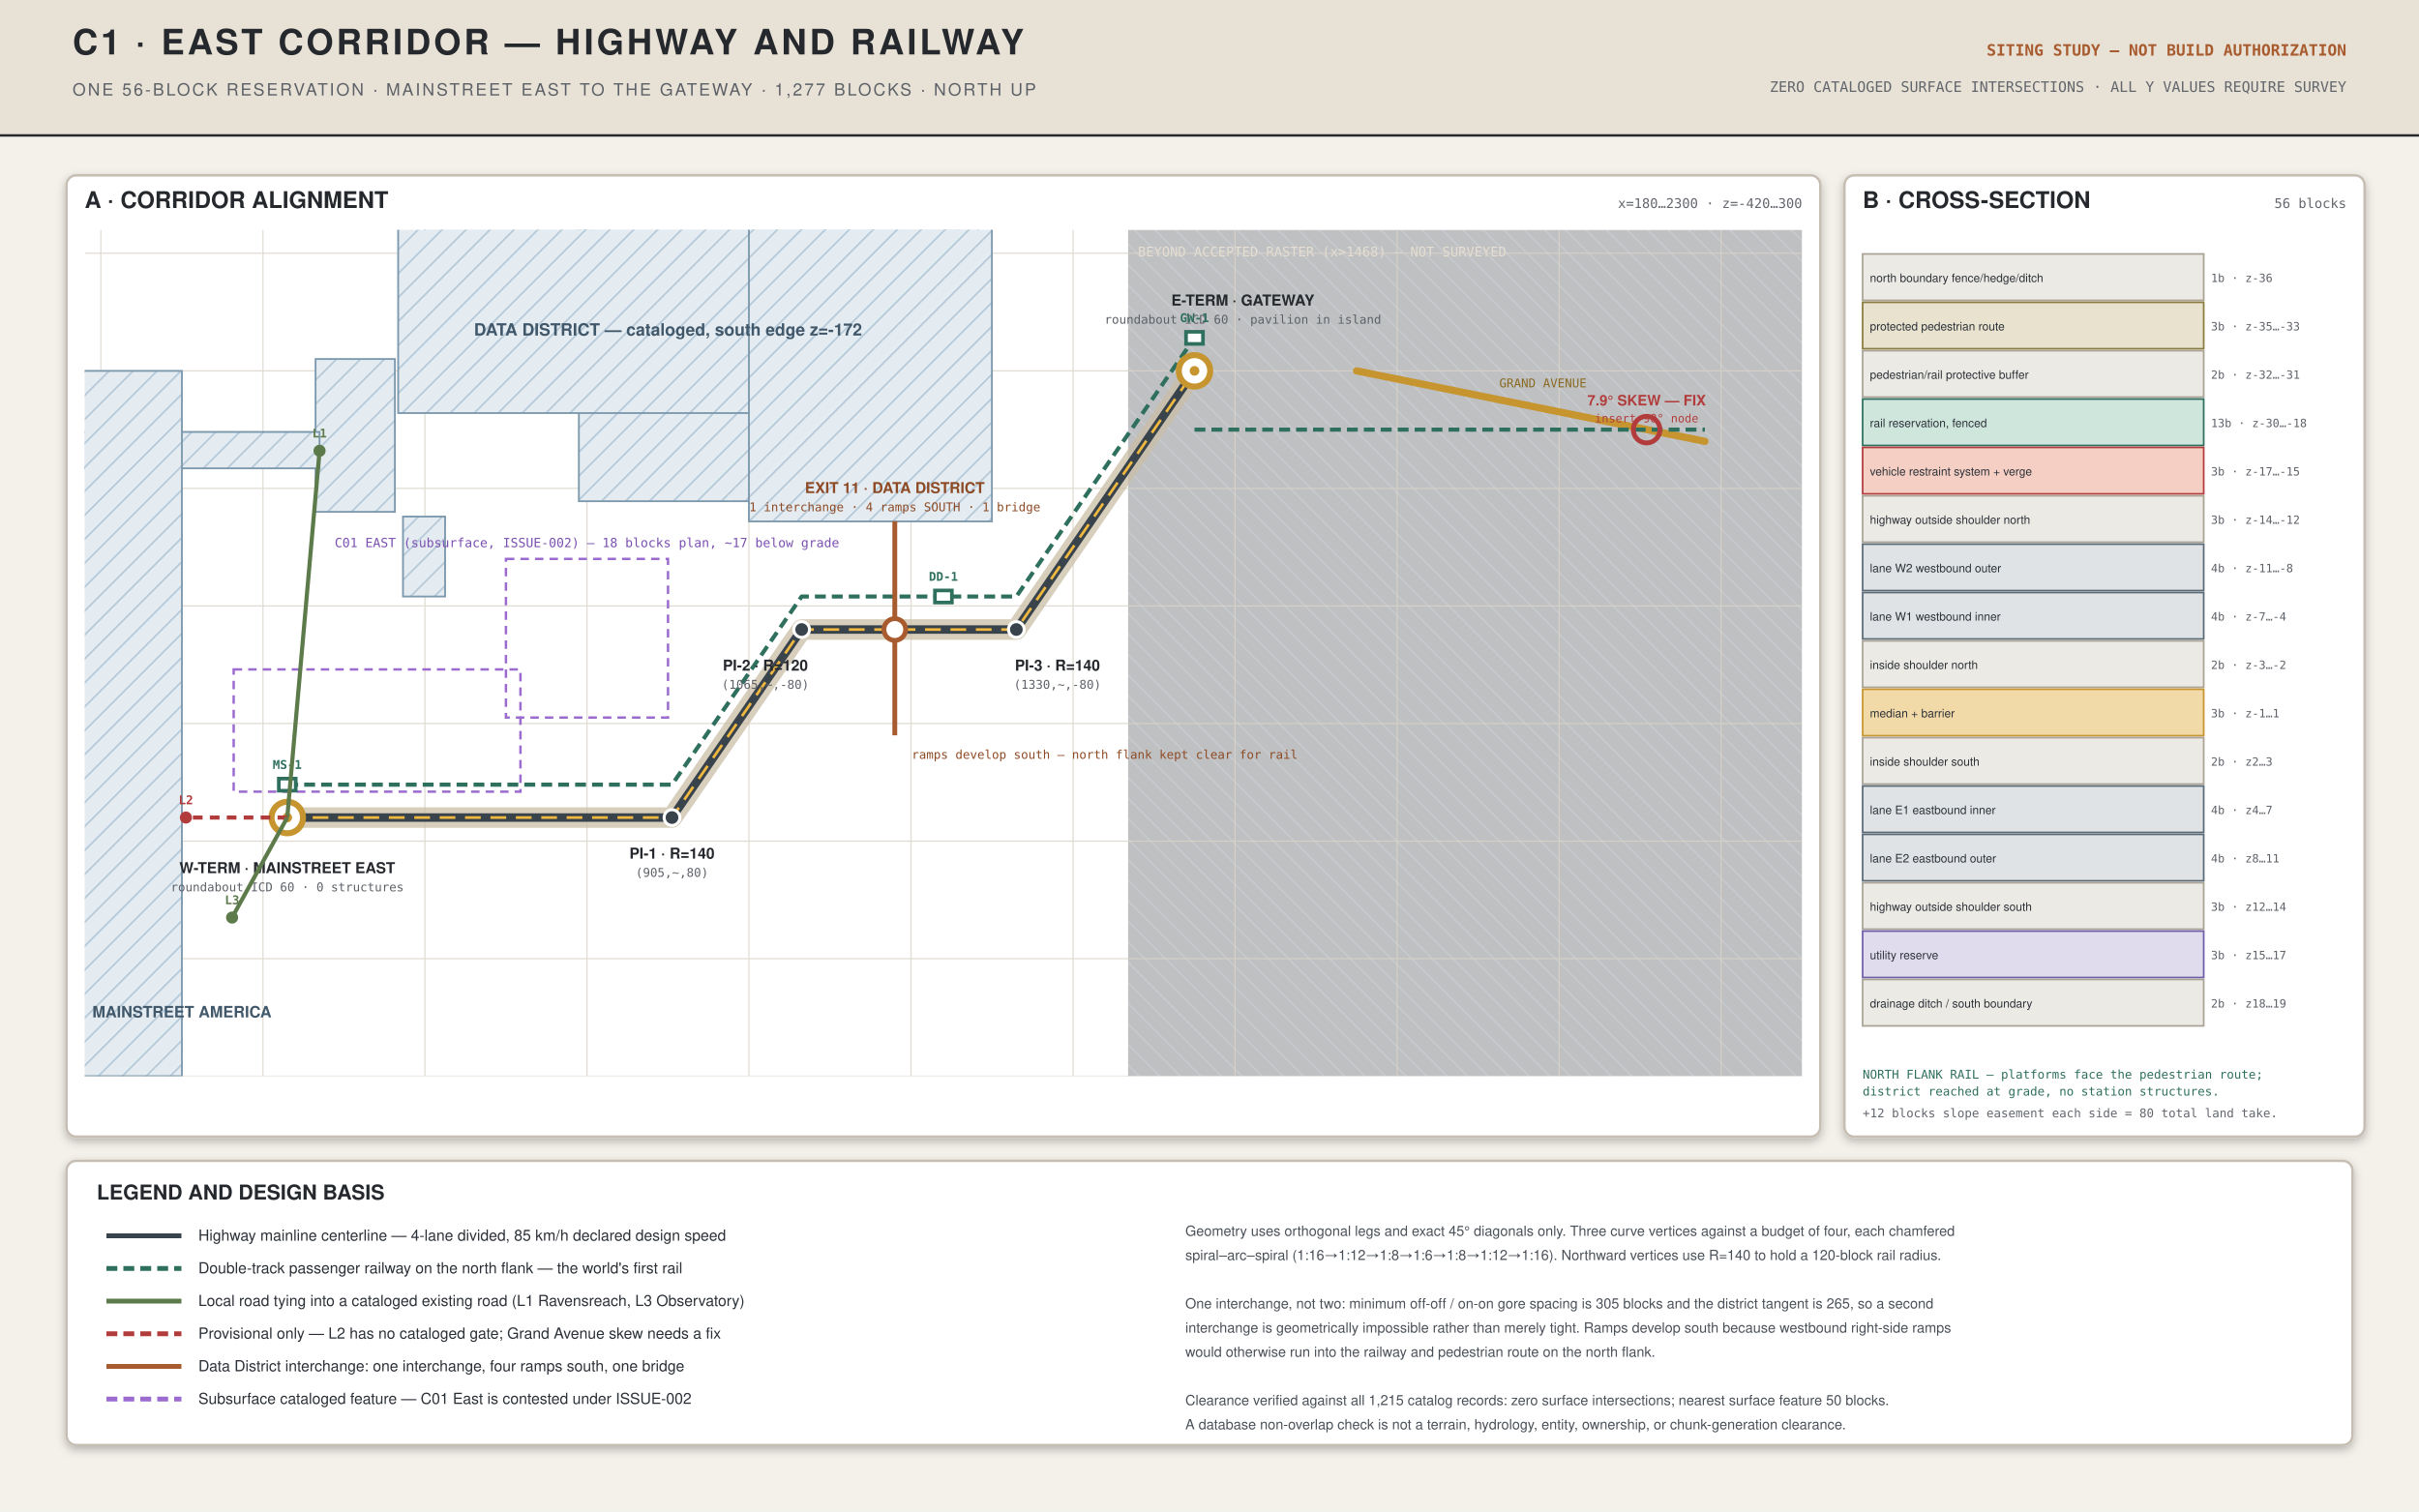
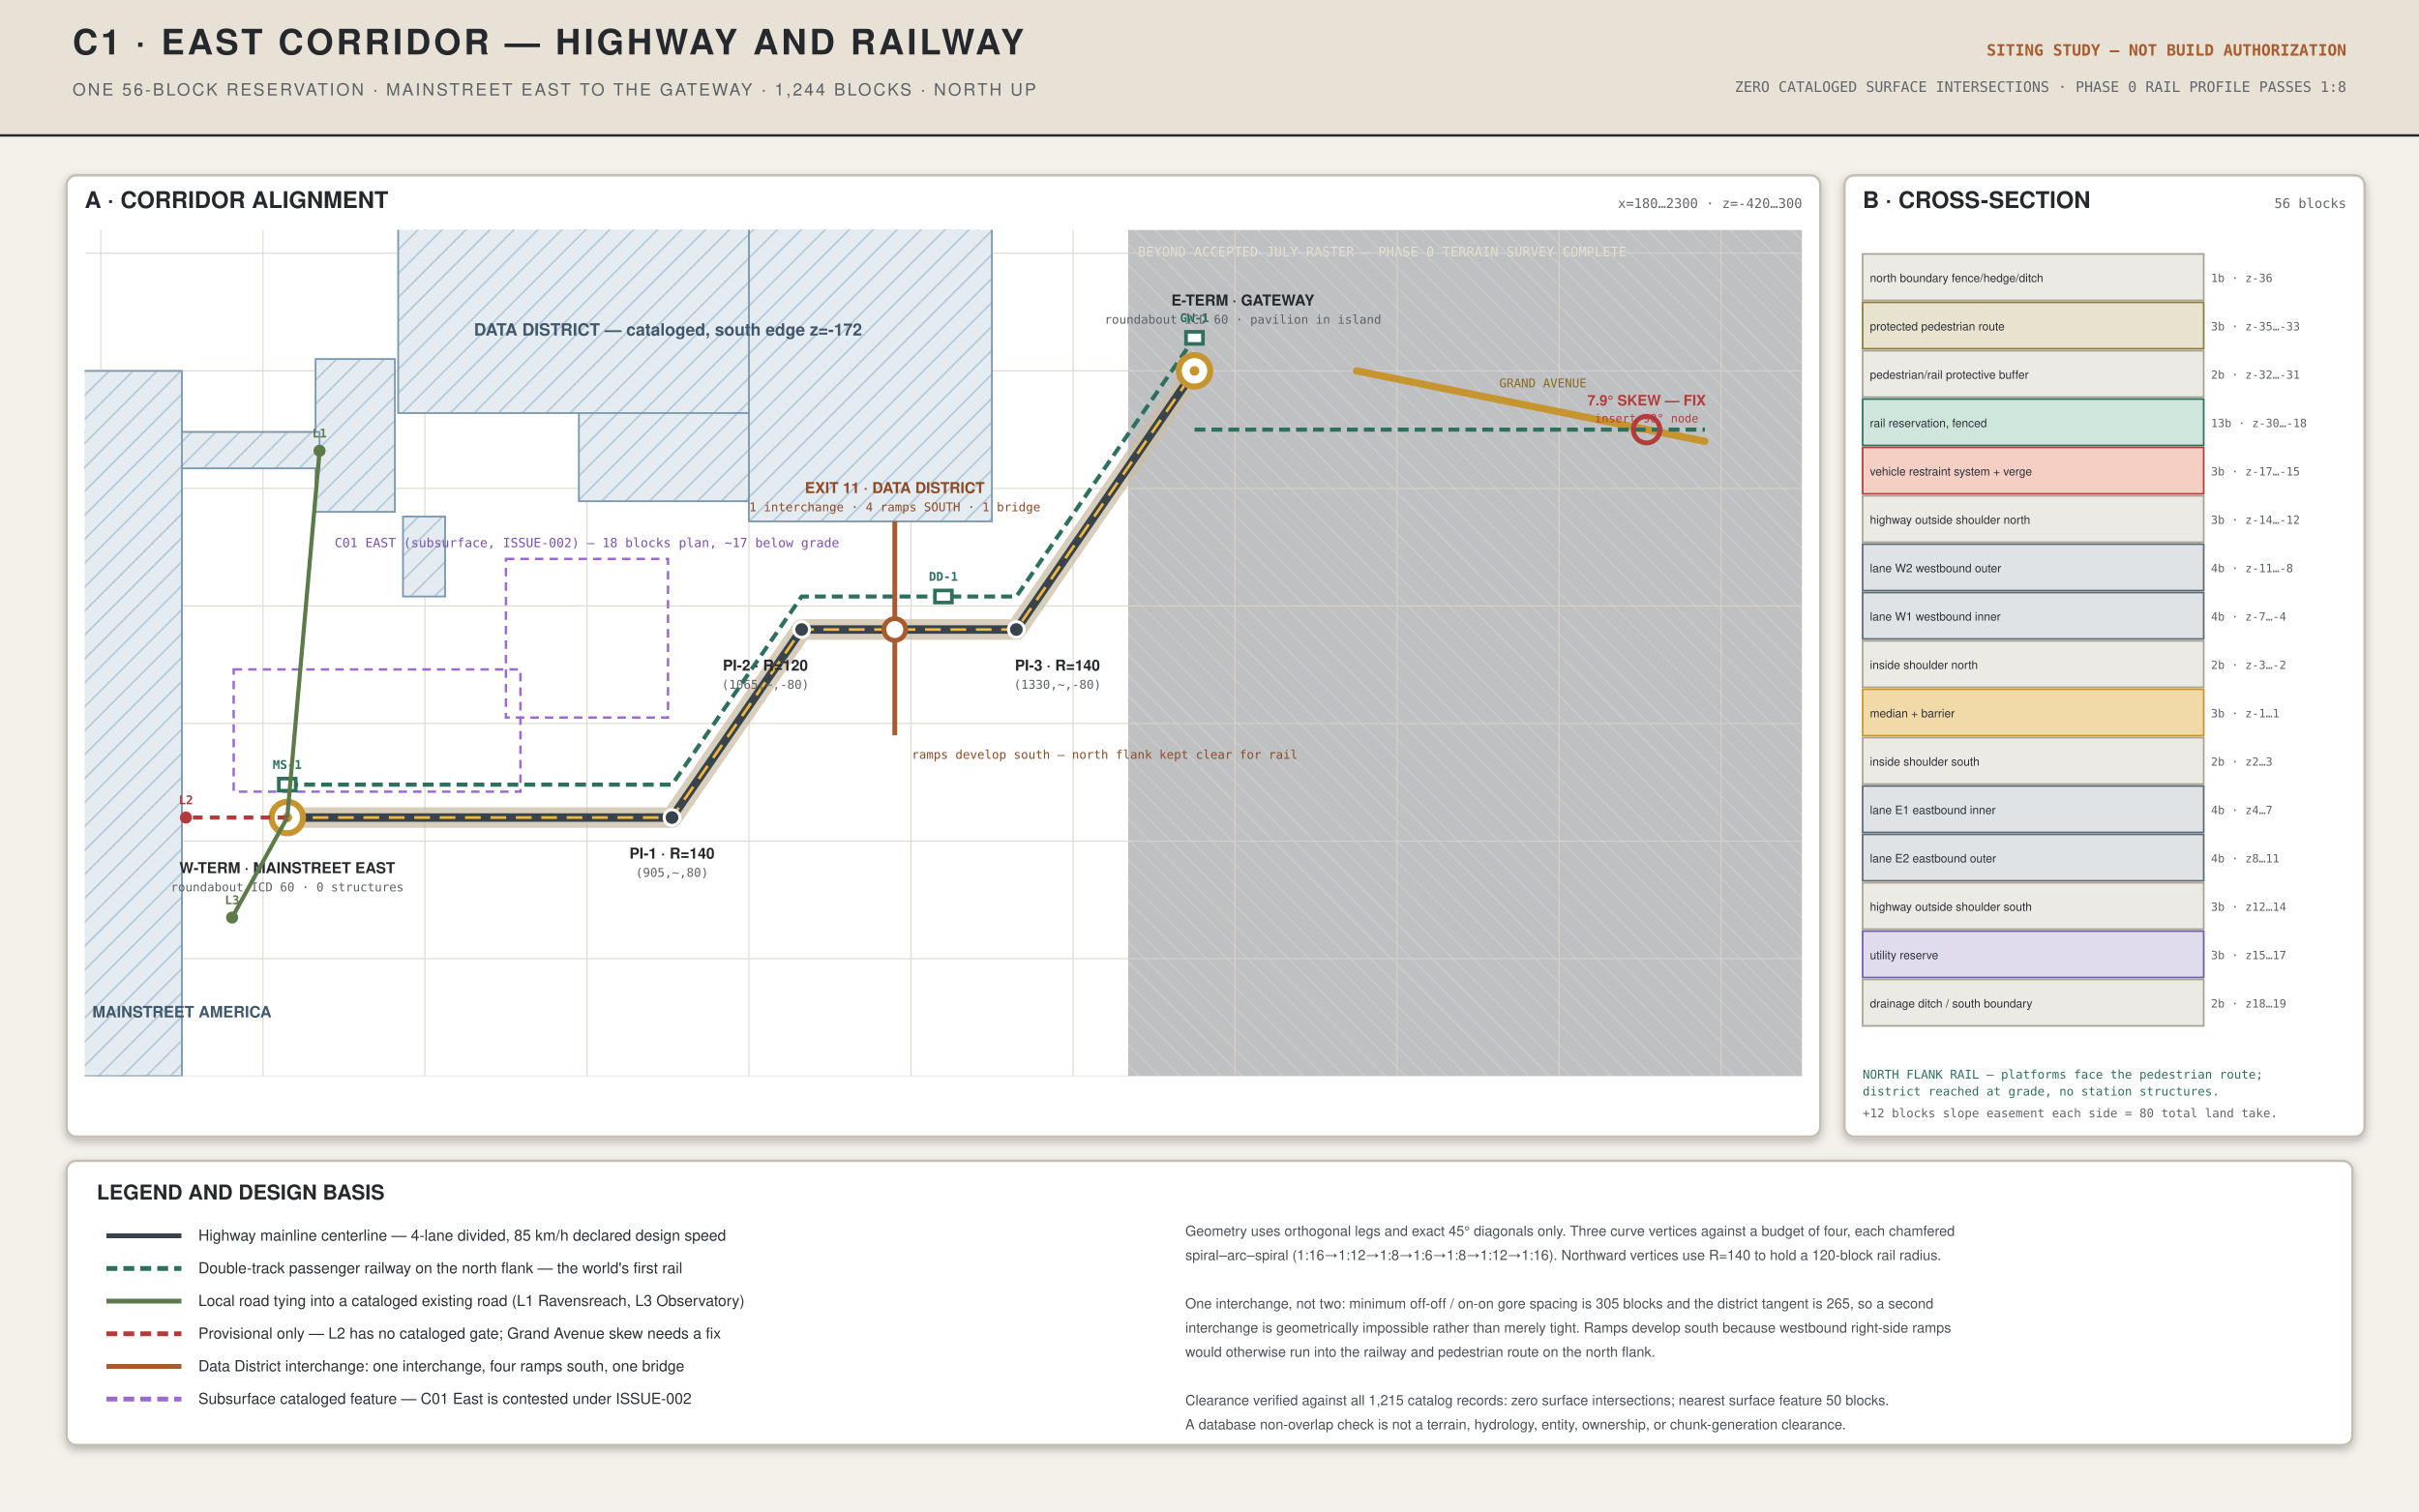
<svg xmlns="http://www.w3.org/2000/svg" width="2000" height="1250" viewBox="0 0 2000 1250" role="img" aria-labelledby="title desc">
  <defs>
    <pattern id="dist" width="14" height="14" patternUnits="userSpaceOnUse" patternTransform="rotate(45)">
      <rect width="14" height="14" fill="#e4ecf2" />
      <line x1="0" y1="0" x2="0" y2="14" stroke="#b9cbd9" stroke-width="3" />
    </pattern>
    <pattern id="unsurv" width="12" height="12" patternUnits="userSpaceOnUse" patternTransform="rotate(-45)">
      <rect width="12" height="12" fill="#33383f" />
      <line x1="0" y1="0" x2="0" y2="12" stroke="#4c535c" stroke-width="3" />
    </pattern>
    <marker id="ar" viewBox="0 0 10 10" refX="8" refY="5" markerWidth="7" markerHeight="7" orient="auto">
      <path d="M0,0 L10,5 L0,10 Z" fill="#f0b83f" />
    </marker>
    <filter id="sh" x="-20%" y="-20%" width="140%" height="140%">
      <feDropShadow dx="0" dy="3" stdDeviation="4" flood-color="#000" flood-opacity="0.26" />
    </filter>
    <clipPath id="planClip">
      <rect x="70" y="190" width="1420" height="700" />
    </clipPath>
  </defs>
  <rect width="2000" height="1250" fill="#f4f1ea" />
  <rect width="2000" height="112" fill="#e8e1d5" />
  <line x1="0" y1="112" x2="2000" y2="112" stroke="#25282d" stroke-width="2" />
  <text x="60" y="45" font-family="Helvetica,Arial,sans-serif" font-size="29" font-weight="700" letter-spacing="2.4" fill="#25282d">C1 · EAST CORRIDOR — HIGHWAY AND RAILWAY</text>
-   <text x="60" y="79" font-family="Helvetica,Arial,sans-serif" font-size="14" letter-spacing="1.7" fill="#5c6067">ONE 56-BLOCK RESERVATION · MAINSTREET EAST TO THE GATEWAY · 1,277 BLOCKS · NORTH UP</text>
+   <text x="60" y="79" font-family="Helvetica,Arial,sans-serif" font-size="14" letter-spacing="1.7" fill="#5c6067">ONE 56-BLOCK RESERVATION · MAINSTREET EAST TO THE GATEWAY · 1,244 BLOCKS · NORTH UP</text>
  <text x="1940" y="46" text-anchor="end" font-family="monospace" font-size="13" font-weight="700" fill="#a85b2e">SITING STUDY — NOT BUILD AUTHORIZATION</text>
-   <text x="1940" y="76" text-anchor="end" font-family="monospace" font-size="12" fill="#62666d">ZERO CATALOGED SURFACE INTERSECTIONS · ALL Y VALUES REQUIRE SURVEY</text>
+   <text x="1940" y="76" text-anchor="end" font-family="monospace" font-size="12" fill="#62666d">ZERO CATALOGED SURFACE INTERSECTIONS · PHASE 0 RAIL PROFILE PASSES 1:8</text>
  <g filter="url(#sh)">
    <rect x="55" y="145" width="1450" height="795" rx="8" fill="#fff" stroke="#c6beb3" stroke-width="2" />
  </g>
  <text x="70" y="172" font-family="Helvetica,Arial,sans-serif" font-size="19" font-weight="700" fill="#25282d">A · CORRIDOR ALIGNMENT</text>
  <text x="1490" y="172" text-anchor="end" font-family="monospace" font-size="11" fill="#62666d">x=180…2300 · z=-420…300</text>
  <g clip-path="url(#planClip)">
    <rect x="932.7" y="190" width="557.3" height="700" fill="url(#unsurv)" opacity="0.32" />
-     <text x="940.8" y="212" font-family="monospace" font-size="11" fill="#e6dfd2">BEYOND ACCEPTED RASTER (x&gt;1468) — NOT SURVEYED</text>
+     <text x="940.8" y="212" font-family="monospace" font-size="11" fill="#e6dfd2">BEYOND ACCEPTED JULY RASTER — PHASE 0 TERRAIN SURVEY COMPLETE</text>
    <g stroke="#d9d3c8" stroke-width="1" opacity="0.8">
      <line x1="83.4" y1="190" x2="83.4" y2="890" />
      <line x1="217.4" y1="190" x2="217.4" y2="890" />
      <line x1="351.3" y1="190" x2="351.3" y2="890" />
      <line x1="485.3" y1="190" x2="485.3" y2="890" />
      <line x1="619.2" y1="190" x2="619.2" y2="890" />
      <line x1="753.2" y1="190" x2="753.2" y2="890" />
      <line x1="887.2" y1="190" x2="887.2" y2="890" />
      <line x1="1021.1" y1="190" x2="1021.1" y2="890" />
      <line x1="1155.1" y1="190" x2="1155.1" y2="890" />
      <line x1="1289.1" y1="190" x2="1289.1" y2="890" />
      <line x1="1423.0" y1="190" x2="1423.0" y2="890" />
      <line x1="70" y1="209.4" x2="1490" y2="209.4" />
      <line x1="70" y1="306.7" x2="1490" y2="306.7" />
      <line x1="70" y1="403.9" x2="1490" y2="403.9" />
      <line x1="70" y1="501.1" x2="1490" y2="501.1" />
      <line x1="70" y1="598.3" x2="1490" y2="598.3" />
      <line x1="70" y1="695.6" x2="1490" y2="695.6" />
      <line x1="70" y1="792.8" x2="1490" y2="792.8" />
      <line x1="70" y1="890.0" x2="1490" y2="890.0" />
    </g>
    <g font-family="monospace" font-size="10" fill="#7b8189">
      <text x="83.4" y="906" text-anchor="middle">x200</text>
      <text x="217.4" y="906" text-anchor="middle">x400</text>
      <text x="351.3" y="906" text-anchor="middle">x600</text>
      <text x="485.3" y="906" text-anchor="middle">x800</text>
      <text x="619.2" y="906" text-anchor="middle">x1000</text>
      <text x="753.2" y="906" text-anchor="middle">x1200</text>
      <text x="887.2" y="906" text-anchor="middle">x1400</text>
      <text x="1021.1" y="906" text-anchor="middle">x1600</text>
      <text x="1155.1" y="906" text-anchor="middle">x1800</text>
      <text x="1289.1" y="906" text-anchor="middle">x2000</text>
      <text x="1423.0" y="906" text-anchor="middle">x2200</text>
      <text x="64" y="213.4" text-anchor="end">z-400</text>
      <text x="64" y="310.7" text-anchor="end">z-300</text>
      <text x="64" y="407.9" text-anchor="end">z-200</text>
      <text x="64" y="505.1" text-anchor="end">z-100</text>
      <text x="64" y="602.3" text-anchor="end">z0</text>
      <text x="64" y="699.6" text-anchor="end">z100</text>
      <text x="64" y="796.8" text-anchor="end">z200</text>
      <text x="64" y="894.0" text-anchor="end">z300</text>
    </g>
    <rect x="351.3" y="182.2" width="139.3" height="79.7" fill="url(#dist)" stroke="#7d99ad" stroke-width="1.5" />
    <rect x="478.6" y="69.4" width="313.5" height="345.1" fill="url(#dist)" stroke="#7d99ad" stroke-width="1.5" />
    <rect x="329.2" y="-94.9" width="479.6" height="436.5" fill="url(#dist)" stroke="#7d99ad" stroke-width="1.5" />
    <rect x="619.2" y="-4.4" width="200.9" height="435.6" fill="url(#dist)" stroke="#7d99ad" stroke-width="1.5" />
    <rect x="333.2" y="427.2" width="34.8" height="66.1" fill="url(#dist)" stroke="#7d99ad" stroke-width="1.5" />
    <rect x="260.9" y="296.9" width="65.6" height="126.4" fill="url(#dist)" stroke="#7d99ad" stroke-width="1.5" />
    <rect x="36.5" y="357.2" width="227.7" height="30.1" fill="url(#dist)" stroke="#7d99ad" stroke-width="1.5" />
    <rect x="-251.5" y="306.7" width="401.9" height="583.3" fill="url(#dist)" stroke="#7d99ad" stroke-width="1.5" />
    <text x="552.3" y="277.5" text-anchor="middle" font-family="Helvetica,Arial,sans-serif" font-size="14" font-weight="700" fill="#41586b">DATA DISTRICT — cataloged, south edge z=-172</text>
    <text x="150.4" y="841.4" text-anchor="middle" font-family="Helvetica,Arial,sans-serif" font-size="13" font-weight="700" fill="#41586b">MAINSTREET AMERICA</text>
    <rect x="418.3" y="462.2" width="134.0" height="131.2" fill="none" stroke="#9b6bd0" stroke-width="2" stroke-dasharray="7 5" />
    <rect x="193.2" y="553.6" width="237.1" height="101.1" fill="none" stroke="#9b6bd0" stroke-width="2" stroke-dasharray="7 5" />
    <text x="485.3" y="452.5" text-anchor="middle" font-family="monospace" font-size="10.5" fill="#7a4fb0">C01 EAST (subsurface, ISSUE-002) — 18 blocks plan, ~17 below grade</text>
    <polyline points="237.5,676.1 555.6,676.1 662.8,520.6 840.3,520.6 987.6,306.7" fill="none" stroke="#c9bda6" stroke-width="17" stroke-linejoin="round" stroke-linecap="round" opacity="0.75" />
    <polyline points="237.5,676.1 555.6,676.1 662.8,520.6 840.3,520.6 987.6,306.7" fill="none" stroke="#39434c" stroke-width="7" stroke-linejoin="round" stroke-linecap="round" />
    <polyline points="237.5,676.1 555.6,676.1 662.8,520.6 840.3,520.6 987.6,306.7" fill="none" stroke="#f0b83f" stroke-width="2.2" stroke-dasharray="13 8" stroke-linejoin="round" />
    <polyline points="237.5,648.9 555.6,648.9 662.8,493.3 840.3,493.3 987.6,279.4" fill="none" stroke="#2f6f5e" stroke-width="3.4" stroke-dasharray="9 5" stroke-linejoin="round" />
    <circle cx="237.5" cy="676.1" r="13" fill="#fff" stroke="#c6952f" stroke-width="5" />
    <circle cx="237.5" cy="676.1" r="4" fill="#c6952f" />
    <circle cx="555.6" cy="676.1" r="6.5" fill="#39434c" stroke="#fff" stroke-width="2.5" />
    <circle cx="662.8" cy="520.6" r="6.5" fill="#39434c" stroke="#fff" stroke-width="2.5" />
    <circle cx="840.3" cy="520.6" r="6.5" fill="#39434c" stroke="#fff" stroke-width="2.5" />
    <circle cx="987.6" cy="306.7" r="13" fill="#fff" stroke="#c6952f" stroke-width="5" />
    <circle cx="987.6" cy="306.7" r="4" fill="#c6952f" />
    <text x="237.5" y="722.1" text-anchor="middle" font-family="Helvetica,Arial,sans-serif" font-size="12.5" font-weight="700" fill="#25282d">W-TERM · MAINSTREET EAST</text>
    <text x="237.5" y="737.1" text-anchor="middle" font-family="monospace" font-size="10" fill="#5c6067">roundabout ICD 60 · 0 structures</text>
    <text x="555.6" y="710.1" text-anchor="middle" font-family="Helvetica,Arial,sans-serif" font-size="12.5" font-weight="700" fill="#25282d">PI-1 · R=140</text>
    <text x="555.6" y="725.1" text-anchor="middle" font-family="monospace" font-size="10" fill="#5c6067">(905,~,80)</text>
    <text x="632.8" y="554.6" text-anchor="middle" font-family="Helvetica,Arial,sans-serif" font-size="12.5" font-weight="700" fill="#25282d">PI-2 · R=120</text>
    <text x="632.8" y="569.6" text-anchor="middle" font-family="monospace" font-size="10" fill="#5c6067">(1065,~,-80)</text>
    <text x="874.3" y="554.6" text-anchor="middle" font-family="Helvetica,Arial,sans-serif" font-size="12.5" font-weight="700" fill="#25282d">PI-3 · R=140</text>
    <text x="874.3" y="569.6" text-anchor="middle" font-family="monospace" font-size="10" fill="#5c6067">(1330,~,-80)</text>
    <text x="1027.6" y="252.7" text-anchor="middle" font-family="Helvetica,Arial,sans-serif" font-size="12.5" font-weight="700" fill="#25282d">E-TERM · GATEWAY</text>
    <text x="1027.6" y="267.7" text-anchor="middle" font-family="monospace" font-size="10" fill="#5c6067">roundabout ICD 60 · pavilion in island</text>
    <line x1="739.8" y1="431.1" x2="739.8" y2="608.1" stroke="#a85b2e" stroke-width="4" />
    <circle cx="739.8" cy="520.6" r="9" fill="#fff" stroke="#a85b2e" stroke-width="4" />
    <text x="739.8" y="407.8" text-anchor="middle" font-family="Helvetica,Arial,sans-serif" font-size="12.5" font-weight="700" fill="#8d4a24">EXIT 11 · DATA DISTRICT</text>
    <text x="739.8" y="422.8" text-anchor="middle" font-family="monospace" font-size="10" fill="#8d4a24">1 interchange · 4 ramps SOUTH · 1 bridge</text>
    <text x="753.8" y="627.5" font-family="monospace" font-size="10" fill="#8d4a24">ramps develop south — north flank kept clear for rail</text>
    <rect x="230.5" y="643.9" width="14" height="10" fill="#fff" stroke="#2f6f5e" stroke-width="3" />
    <text x="237.5" y="635.9" text-anchor="middle" font-family="monospace" font-size="10" font-weight="700" fill="#2f6f5e">MS-1</text>
    <rect x="773.0" y="488.3" width="14" height="10" fill="#fff" stroke="#2f6f5e" stroke-width="3" />
    <text x="780.0" y="480.3" text-anchor="middle" font-family="monospace" font-size="10" font-weight="700" fill="#2f6f5e">DD-1</text>
    <rect x="980.6" y="274.4" width="14" height="10" fill="#fff" stroke="#2f6f5e" stroke-width="3" />
    <text x="987.6" y="266.4" text-anchor="middle" font-family="monospace" font-size="10" font-weight="700" fill="#2f6f5e">GW-1</text>
    <line x1="237.5" y1="676.1" x2="264.2" y2="372.8" stroke="#5c7a4a" stroke-width="3.4" />
    <circle cx="264.2" cy="372.8" r="5" fill="#5c7a4a" />
    <text x="264.2" y="361.8" text-anchor="middle" font-family="monospace" font-size="10" font-weight="700" fill="#5c7a4a">L1</text>
    <line x1="237.5" y1="676.1" x2="153.7" y2="676.1" stroke="#b23c3c" stroke-width="3.4" stroke-dasharray="8 6" />
    <circle cx="153.7" cy="676.1" r="5" fill="#b23c3c" />
    <text x="153.7" y="665.1" text-anchor="middle" font-family="monospace" font-size="10" font-weight="700" fill="#b23c3c">L2</text>
    <line x1="237.5" y1="676.1" x2="191.9" y2="758.8" stroke="#5c7a4a" stroke-width="3.4" />
    <circle cx="191.9" cy="758.8" r="5" fill="#5c7a4a" />
    <text x="191.9" y="747.8" text-anchor="middle" font-family="monospace" font-size="10" font-weight="700" fill="#5c7a4a">L3</text>
    <line x1="1121.6" y1="306.7" x2="1409.6" y2="365.0" stroke="#c6952f" stroke-width="6" stroke-linecap="round" />
    <line x1="987.6" y1="355.3" x2="1409.6" y2="355.3" stroke="#2f6f5e" stroke-width="3.4" stroke-dasharray="9 5" />
    <circle cx="1361.4" cy="355.3" r="11" fill="none" stroke="#b23c3c" stroke-width="4" />
    <text x="1361.4" y="335.3" text-anchor="middle" font-family="Helvetica,Arial,sans-serif" font-size="12" font-weight="700" fill="#b23c3c">7.9° SKEW — FIX</text>
    <text x="1361.4" y="349.3" text-anchor="middle" font-family="monospace" font-size="9.5" fill="#b23c3c">insert 90° node</text>
    <text x="1275.7" y="320.3" text-anchor="middle" font-family="monospace" font-size="10" fill="#8a6a22">GRAND AVENUE</text>
  </g>
  <g filter="url(#sh)">
    <rect x="1525" y="145" width="430" height="795" rx="8" fill="#fff" stroke="#c6beb3" stroke-width="2" />
  </g>
  <text x="1540" y="172" font-family="Helvetica,Arial,sans-serif" font-size="19" font-weight="700" fill="#25282d">B · CROSS-SECTION</text>
  <text x="1940" y="172" text-anchor="end" font-family="monospace" font-size="11" fill="#62666d">56 blocks</text>
  <rect x="1540" y="210.0" width="282" height="38.4" fill="#eceae4" stroke="#a9a396" stroke-width="1.4" />
  <text x="1546" y="233.2" font-family="Helvetica,Arial,sans-serif" font-size="9.6" fill="#2b3037">north boundary fence/hedge/ditch</text>
  <text x="1828" y="233.2" font-family="monospace" font-size="9.4" fill="#5c6067">1b · z-36</text>
  <rect x="1540" y="250.0" width="282" height="38.4" fill="#e8e2cf" stroke="#8a7c3f" stroke-width="1.4" />
  <text x="1546" y="273.2" font-family="Helvetica,Arial,sans-serif" font-size="9.6" fill="#2b3037">protected pedestrian route</text>
  <text x="1828" y="273.2" font-family="monospace" font-size="9.4" fill="#5c6067">3b · z-35…-33</text>
  <rect x="1540" y="290.0" width="282" height="38.4" fill="#eceae4" stroke="#a9a396" stroke-width="1.4" />
  <text x="1546" y="313.2" font-family="Helvetica,Arial,sans-serif" font-size="9.6" fill="#2b3037">pedestrian/rail protective buffer</text>
  <text x="1828" y="313.2" font-family="monospace" font-size="9.4" fill="#5c6067">2b · z-32…-31</text>
  <rect x="1540" y="330.0" width="282" height="38.4" fill="#cfe6dd" stroke="#2f6f5e" stroke-width="1.4" />
  <text x="1546" y="353.2" font-family="Helvetica,Arial,sans-serif" font-size="9.6" fill="#2b3037">rail reservation, fenced</text>
  <text x="1828" y="353.2" font-family="monospace" font-size="9.4" fill="#5c6067">13b · z-30…-18</text>
  <rect x="1540" y="370.0" width="282" height="38.4" fill="#f5cfc4" stroke="#b23c3c" stroke-width="1.4" />
  <text x="1546" y="393.2" font-family="Helvetica,Arial,sans-serif" font-size="9.6" fill="#2b3037">vehicle restraint system + verge</text>
  <text x="1828" y="393.2" font-family="monospace" font-size="9.4" fill="#5c6067">3b · z-17…-15</text>
  <rect x="1540" y="410.0" width="282" height="38.4" fill="#eceae4" stroke="#a9a396" stroke-width="1.4" />
  <text x="1546" y="433.2" font-family="Helvetica,Arial,sans-serif" font-size="9.6" fill="#2b3037">highway outside shoulder north</text>
  <text x="1828" y="433.2" font-family="monospace" font-size="9.4" fill="#5c6067">3b · z-14…-12</text>
  <rect x="1540" y="450.0" width="282" height="38.4" fill="#dfe3e6" stroke="#5b6a76" stroke-width="1.4" />
  <text x="1546" y="473.2" font-family="Helvetica,Arial,sans-serif" font-size="9.6" fill="#2b3037">lane W2 westbound outer</text>
  <text x="1828" y="473.2" font-family="monospace" font-size="9.4" fill="#5c6067">4b · z-11…-8</text>
  <rect x="1540" y="490.0" width="282" height="38.4" fill="#dfe3e6" stroke="#5b6a76" stroke-width="1.4" />
  <text x="1546" y="513.2" font-family="Helvetica,Arial,sans-serif" font-size="9.6" fill="#2b3037">lane W1 westbound inner</text>
  <text x="1828" y="513.2" font-family="monospace" font-size="9.4" fill="#5c6067">4b · z-7…-4</text>
  <rect x="1540" y="530.0" width="282" height="38.4" fill="#eceae4" stroke="#a9a396" stroke-width="1.4" />
  <text x="1546" y="553.2" font-family="Helvetica,Arial,sans-serif" font-size="9.6" fill="#2b3037">inside shoulder north</text>
  <text x="1828" y="553.2" font-family="monospace" font-size="9.4" fill="#5c6067">2b · z-3…-2</text>
  <rect x="1540" y="570.0" width="282" height="38.4" fill="#f2d9a8" stroke="#c6952f" stroke-width="1.4" />
  <text x="1546" y="593.2" font-family="Helvetica,Arial,sans-serif" font-size="9.6" fill="#2b3037">median + barrier</text>
  <text x="1828" y="593.2" font-family="monospace" font-size="9.4" fill="#5c6067">3b · z-1…1</text>
  <rect x="1540" y="610.0" width="282" height="38.4" fill="#eceae4" stroke="#a9a396" stroke-width="1.4" />
  <text x="1546" y="633.2" font-family="Helvetica,Arial,sans-serif" font-size="9.6" fill="#2b3037">inside shoulder south</text>
  <text x="1828" y="633.2" font-family="monospace" font-size="9.4" fill="#5c6067">2b · z2…3</text>
  <rect x="1540" y="650.0" width="282" height="38.4" fill="#dfe3e6" stroke="#5b6a76" stroke-width="1.4" />
  <text x="1546" y="673.2" font-family="Helvetica,Arial,sans-serif" font-size="9.6" fill="#2b3037">lane E1 eastbound inner</text>
  <text x="1828" y="673.2" font-family="monospace" font-size="9.4" fill="#5c6067">4b · z4…7</text>
  <rect x="1540" y="690.0" width="282" height="38.4" fill="#dfe3e6" stroke="#5b6a76" stroke-width="1.4" />
  <text x="1546" y="713.2" font-family="Helvetica,Arial,sans-serif" font-size="9.6" fill="#2b3037">lane E2 eastbound outer</text>
  <text x="1828" y="713.2" font-family="monospace" font-size="9.4" fill="#5c6067">4b · z8…11</text>
  <rect x="1540" y="730.0" width="282" height="38.4" fill="#eceae4" stroke="#a9a396" stroke-width="1.4" />
  <text x="1546" y="753.2" font-family="Helvetica,Arial,sans-serif" font-size="9.6" fill="#2b3037">highway outside shoulder south</text>
  <text x="1828" y="753.2" font-family="monospace" font-size="9.4" fill="#5c6067">3b · z12…14</text>
  <rect x="1540" y="770.0" width="282" height="38.4" fill="#e0dced" stroke="#6f5fa8" stroke-width="1.4" />
  <text x="1546" y="793.2" font-family="Helvetica,Arial,sans-serif" font-size="9.6" fill="#2b3037">utility reserve</text>
  <text x="1828" y="793.2" font-family="monospace" font-size="9.4" fill="#5c6067">3b · z15…17</text>
  <rect x="1540" y="810.0" width="282" height="38.4" fill="#eceae4" stroke="#a9a396" stroke-width="1.4" />
  <text x="1546" y="833.2" font-family="Helvetica,Arial,sans-serif" font-size="9.6" fill="#2b3037">drainage ditch / south boundary</text>
  <text x="1828" y="833.2" font-family="monospace" font-size="9.4" fill="#5c6067">2b · z18…19</text>
  <text x="1540" y="892" font-family="monospace" font-size="10" fill="#2f6f5e">NORTH FLANK RAIL — platforms face the pedestrian route;</text>
  <text x="1540" y="906" font-family="monospace" font-size="10" fill="#2f6f5e">district reached at grade, no station structures.</text>
  <text x="1540" y="924" font-family="monospace" font-size="10" fill="#62666d">+12 blocks slope easement each side = 80 total land take.</text>
  <g filter="url(#sh)">
    <rect x="55" y="960" width="1890" height="235" rx="8" fill="#fff" stroke="#c6beb3" stroke-width="2" />
  </g>
  <text x="80" y="992" font-family="Helvetica,Arial,sans-serif" font-size="17" font-weight="700" fill="#25282d">LEGEND AND DESIGN BASIS</text>
  <line x1="88" y1="1022" x2="150" y2="1022" stroke="#39434c" stroke-width="4" />
  <text x="164" y="1026" font-family="Helvetica,Arial,sans-serif" font-size="12.6" fill="#2b3037">Highway mainline centerline — 4-lane divided, 85 km/h declared design speed</text>
  <line x1="88" y1="1049" x2="150" y2="1049" stroke="#2f6f5e" stroke-width="4" stroke-dasharray="9 5" />
  <text x="164" y="1053" font-family="Helvetica,Arial,sans-serif" font-size="12.6" fill="#2b3037">Double-track passenger railway on the north flank — the world's first rail</text>
  <line x1="88" y1="1076" x2="150" y2="1076" stroke="#5c7a4a" stroke-width="4" />
  <text x="164" y="1080" font-family="Helvetica,Arial,sans-serif" font-size="12.6" fill="#2b3037">Local road tying into a cataloged existing road (L1 Ravensreach, L3 Observatory)</text>
  <line x1="88" y1="1103" x2="150" y2="1103" stroke="#b23c3c" stroke-width="4" stroke-dasharray="9 5" />
  <text x="164" y="1107" font-family="Helvetica,Arial,sans-serif" font-size="12.6" fill="#2b3037">Provisional only — L2 has no cataloged gate; Grand Avenue skew needs a fix</text>
  <line x1="88" y1="1130" x2="150" y2="1130" stroke="#a85b2e" stroke-width="4" />
  <text x="164" y="1134" font-family="Helvetica,Arial,sans-serif" font-size="12.6" fill="#2b3037">Data District interchange: one interchange, four ramps south, one bridge</text>
  <line x1="88" y1="1157" x2="150" y2="1157" stroke="#9b6bd0" stroke-width="4" stroke-dasharray="9 5" />
  <text x="164" y="1161" font-family="Helvetica,Arial,sans-serif" font-size="12.6" fill="#2b3037">Subsurface cataloged feature — C01 East is contested under ISSUE-002</text>
  <text x="980" y="1022" font-family="Helvetica,Arial,sans-serif" font-size="11.6" fill="#4a5058">Geometry uses orthogonal legs and exact 45° diagonals only. Three curve vertices against a budget of four, each chamfered</text>
  <text x="980" y="1042" font-family="Helvetica,Arial,sans-serif" font-size="11.6" fill="#4a5058">spiral–arc–spiral (1:16→1:12→1:8→1:6→1:8→1:12→1:16). Northward vertices use R=140 to hold a 120-block rail radius.</text>
  <text x="980" y="1062" font-family="Helvetica,Arial,sans-serif" font-size="11.6" fill="#4a5058" />
  <text x="980" y="1082" font-family="Helvetica,Arial,sans-serif" font-size="11.6" fill="#4a5058">One interchange, not two: minimum off-off / on-on gore spacing is 305 blocks and the district tangent is 265, so a second</text>
  <text x="980" y="1102" font-family="Helvetica,Arial,sans-serif" font-size="11.6" fill="#4a5058">interchange is geometrically impossible rather than merely tight. Ramps develop south because westbound right-side ramps</text>
  <text x="980" y="1122" font-family="Helvetica,Arial,sans-serif" font-size="11.6" fill="#4a5058">would otherwise run into the railway and pedestrian route on the north flank.</text>
  <text x="980" y="1142" font-family="Helvetica,Arial,sans-serif" font-size="11.6" fill="#4a5058" />
  <text x="980" y="1162" font-family="Helvetica,Arial,sans-serif" font-size="11.6" fill="#4a5058">Clearance verified against all 1,215 catalog records: zero surface intersections; nearest surface feature 50 blocks.</text>
  <text x="980" y="1182" font-family="Helvetica,Arial,sans-serif" font-size="11.6" fill="#4a5058">A database non-overlap check is not a terrain, hydrology, entity, ownership, or chunk-generation clearance.</text>
</svg>
